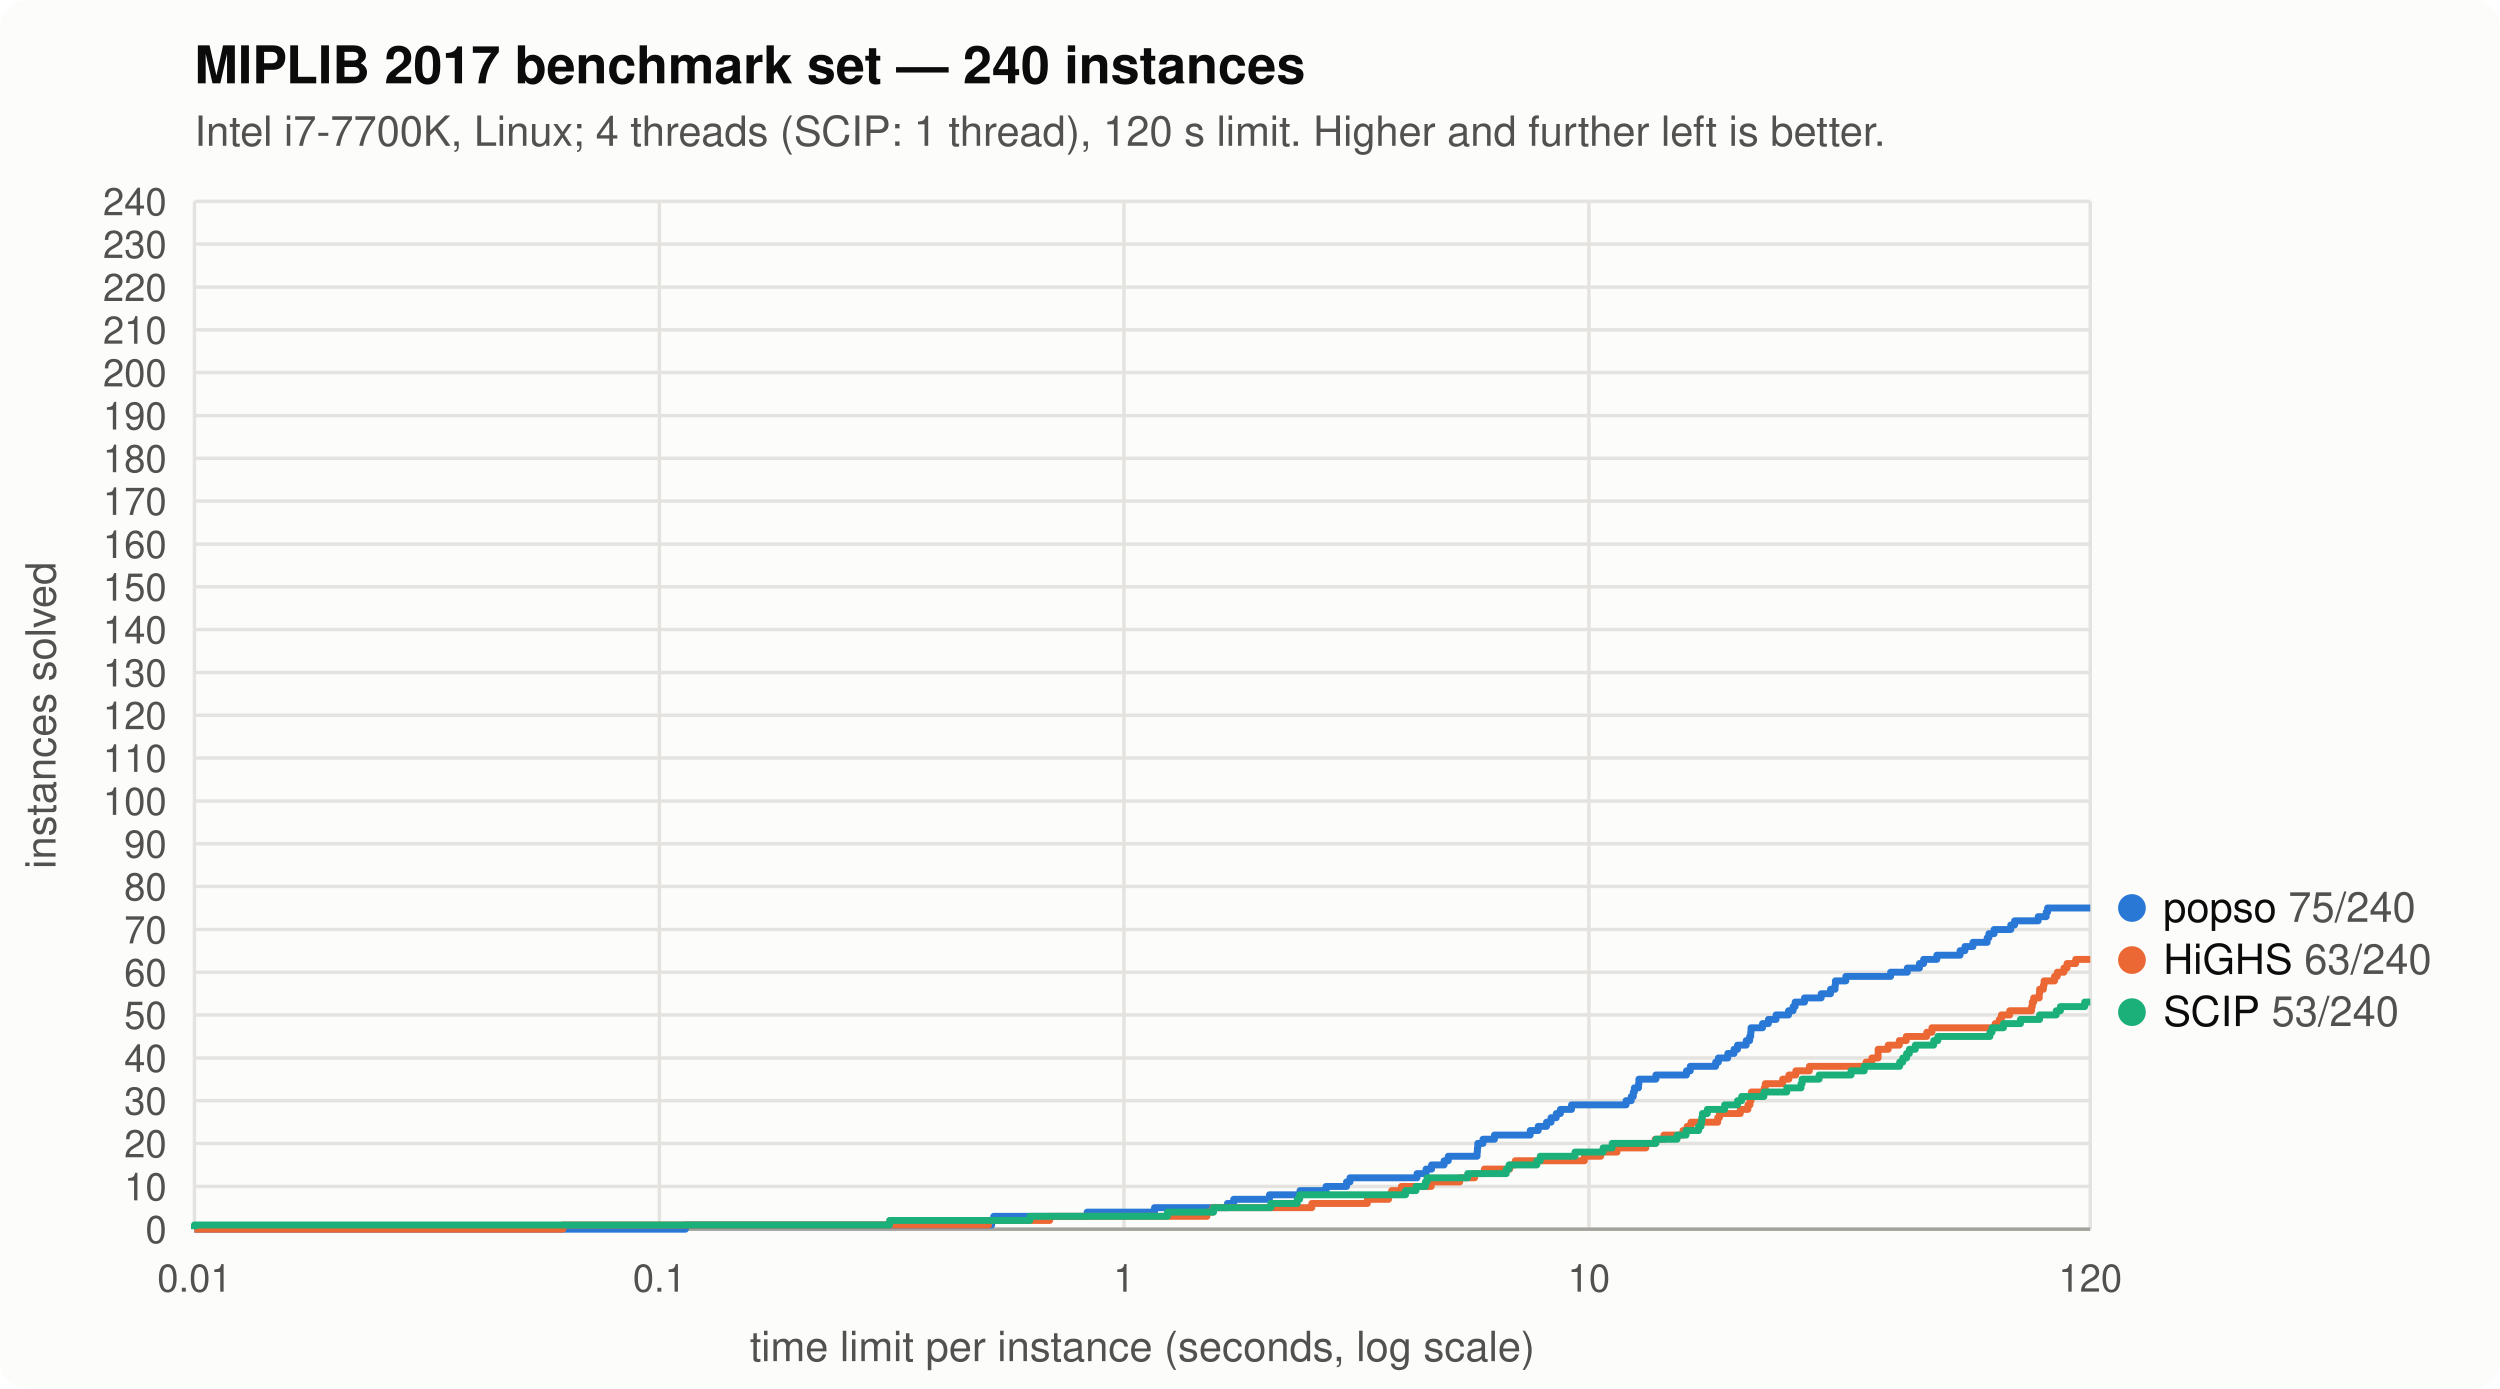
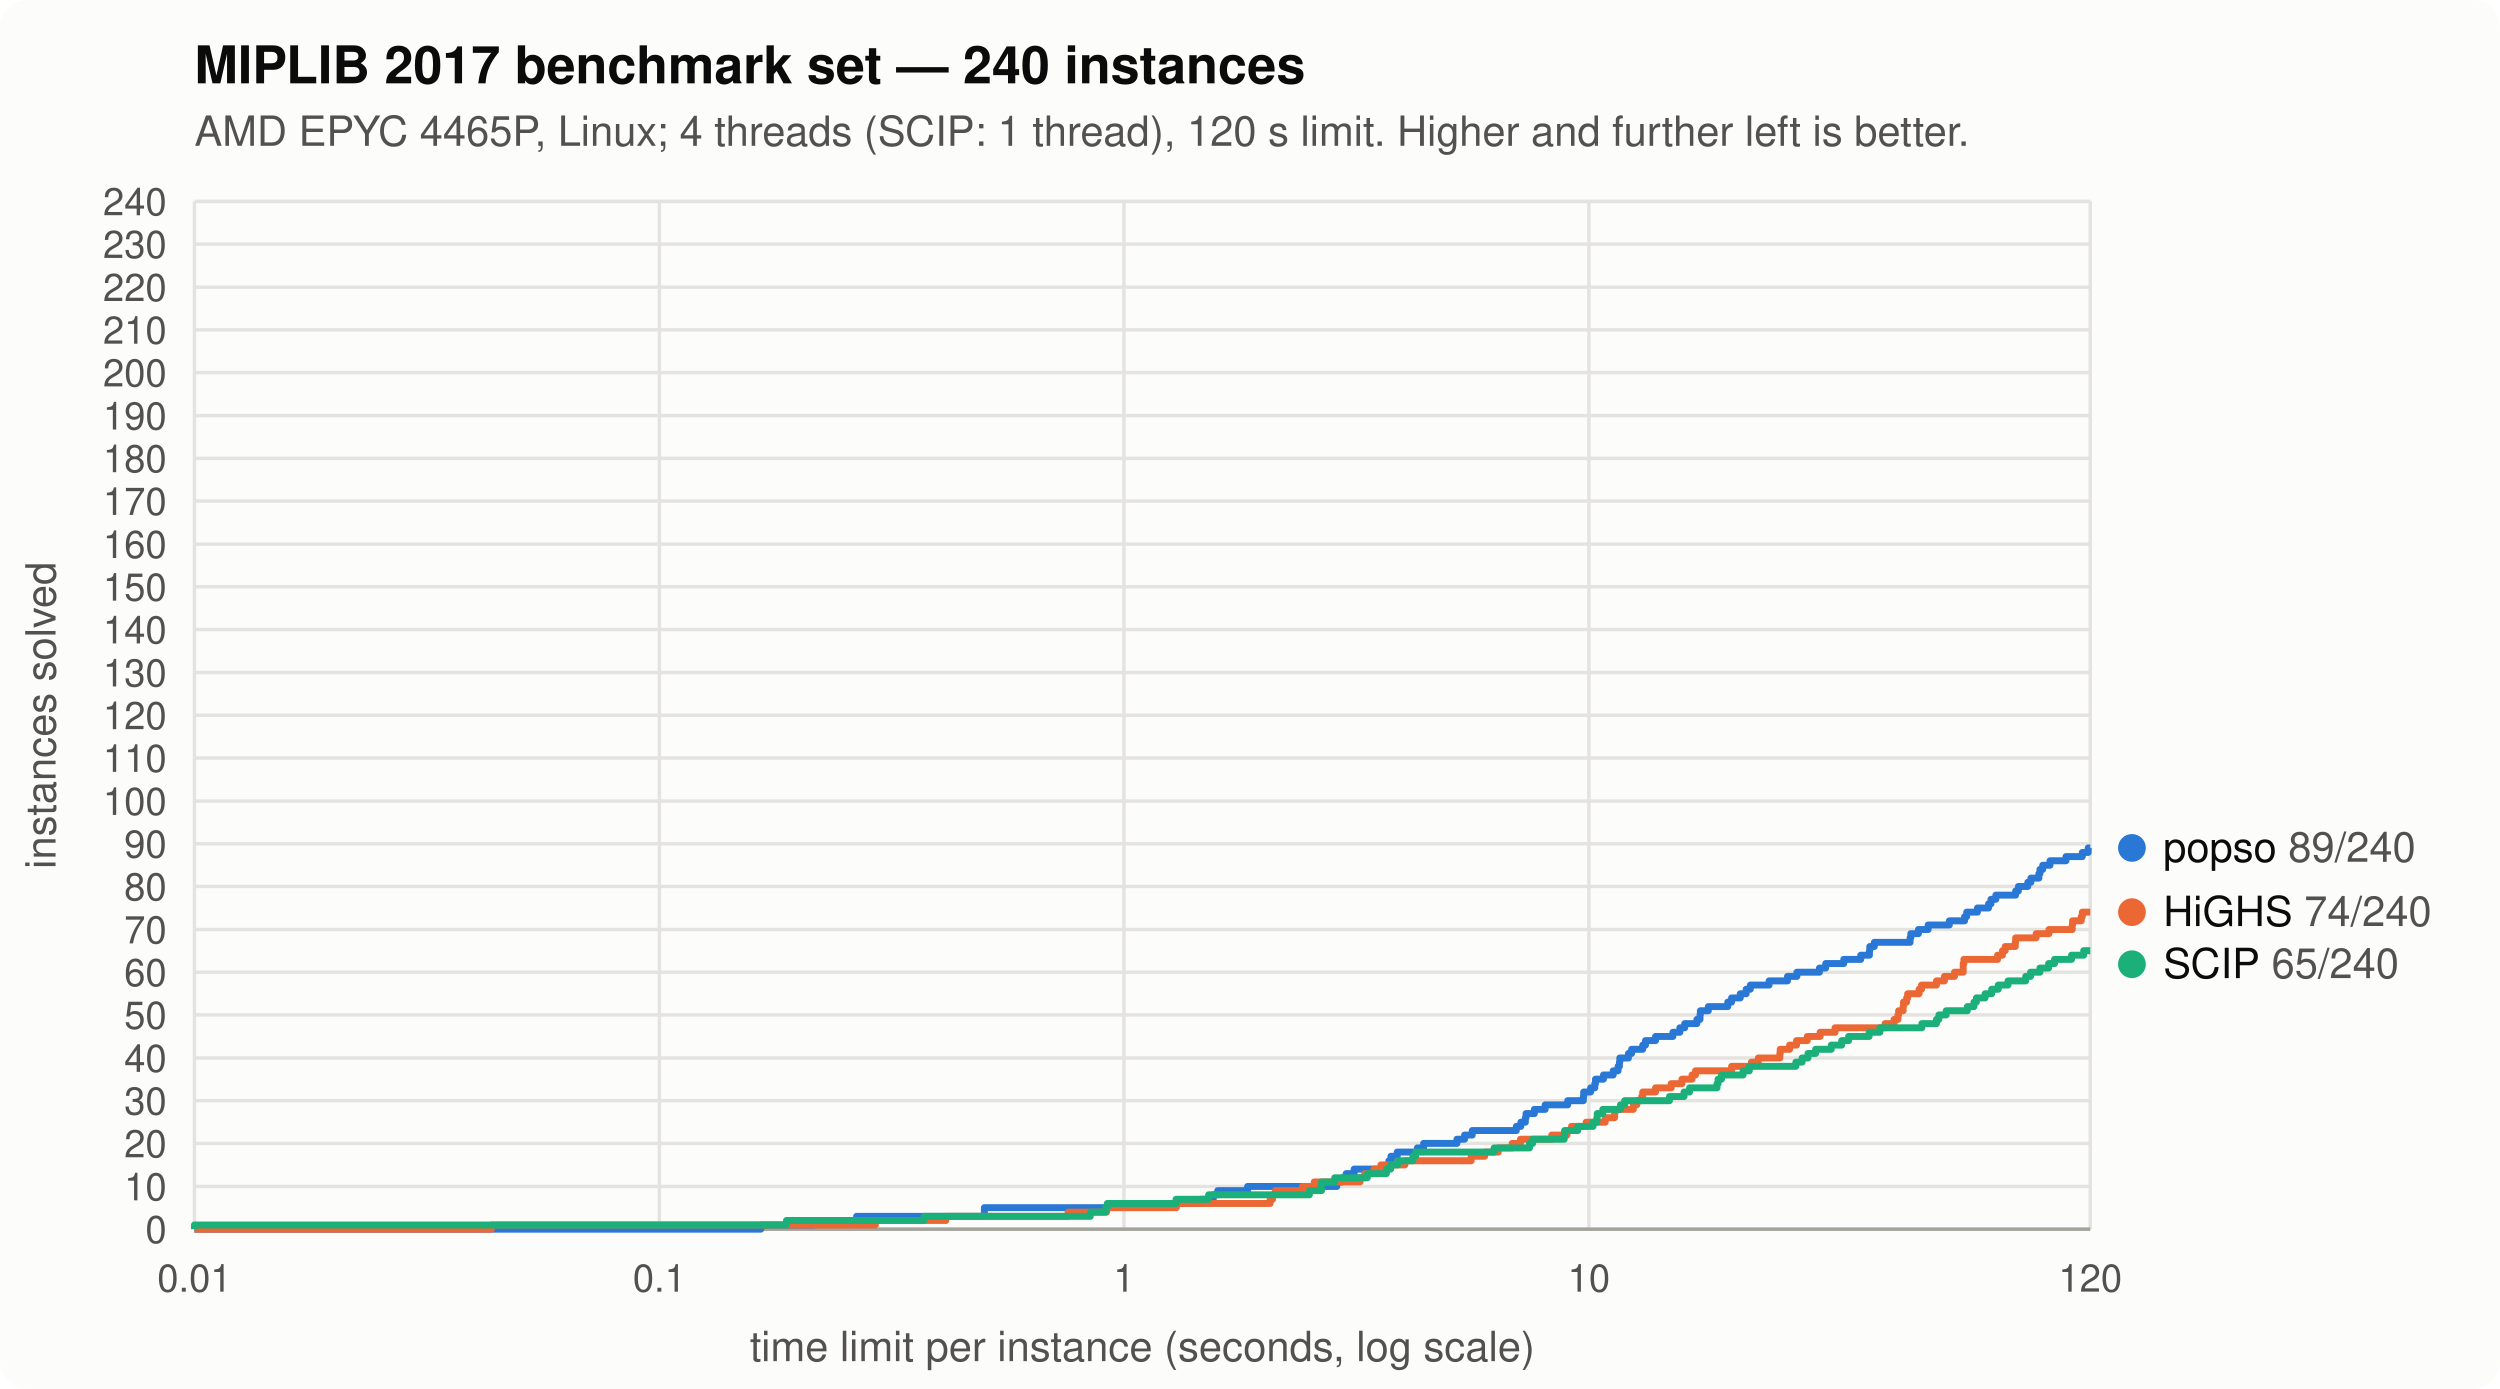
<svg xmlns="http://www.w3.org/2000/svg" viewBox="0 0 720 400" width="720" height="400" role="img" aria-label="MIPLIB 2017 benchmark set — 240 instances: instances solved versus time">
  <style>svg{font-family:-apple-system,BlinkMacSystemFont,'Segoe UI',Helvetica,Arial,sans-serif}.bg{fill:#fcfcfb}.t1{fill:#0b0b0b}.t2{fill:#52514e}.grid{stroke:#e4e3df}.axis{stroke:#a3a29c}.s-ours{stroke:#2a78d6}.f-ours{fill:#2a78d6}.s-highs{stroke:#eb6834}.f-highs{fill:#eb6834}.s-scip{stroke:#1baf7a}.f-scip{fill:#1baf7a}@media (prefers-color-scheme: dark){.bg{fill:#1a1a19}.t1{fill:#f0efec}.t2{fill:#c3c2b7}.grid{stroke:#333331}.axis{stroke:#6b6a64}.s-ours{stroke:#3987e5}.f-ours{fill:#3987e5}.s-highs{stroke:#d95926}.f-highs{fill:#d95926}.s-scip{stroke:#199e70}.f-scip{fill:#199e70}}</style>
  <rect class="bg" width="720" height="400" rx="8" />
  <text class="t1" x="56" y="24" font-size="15" font-weight="600">MIPLIB 2017 benchmark set — 240 instances</text>
-   <text class="t2" x="56" y="42" font-size="12">Intel i7-7700K, Linux; 4 threads (SCIP: 1 thread), 120 s limit. Higher and further left is better.</text>
+   <text class="t2" x="56" y="42" font-size="12">AMD EPYC 4465P, Linux; 4 threads (SCIP: 1 thread), 120 s limit. Higher and further left is better.</text>
  <line class="grid" x1="56" x2="602" y1="354.0" y2="354.0" stroke-width="1" />
  <text class="t2" x="48" y="358.0" font-size="11" text-anchor="end">0</text>
  <line class="grid" x1="56" x2="602" y1="341.7" y2="341.7" stroke-width="1" />
  <text class="t2" x="48" y="345.7" font-size="11" text-anchor="end">10</text>
  <line class="grid" x1="56" x2="602" y1="329.3" y2="329.3" stroke-width="1" />
  <text class="t2" x="48" y="333.3" font-size="11" text-anchor="end">20</text>
  <line class="grid" x1="56" x2="602" y1="317.0" y2="317.0" stroke-width="1" />
  <text class="t2" x="48" y="321.0" font-size="11" text-anchor="end">30</text>
  <line class="grid" x1="56" x2="602" y1="304.7" y2="304.7" stroke-width="1" />
  <text class="t2" x="48" y="308.7" font-size="11" text-anchor="end">40</text>
  <line class="grid" x1="56" x2="602" y1="292.3" y2="292.3" stroke-width="1" />
  <text class="t2" x="48" y="296.3" font-size="11" text-anchor="end">50</text>
  <line class="grid" x1="56" x2="602" y1="280.0" y2="280.0" stroke-width="1" />
  <text class="t2" x="48" y="284.0" font-size="11" text-anchor="end">60</text>
  <line class="grid" x1="56" x2="602" y1="267.7" y2="267.7" stroke-width="1" />
  <text class="t2" x="48" y="271.7" font-size="11" text-anchor="end">70</text>
  <line class="grid" x1="56" x2="602" y1="255.3" y2="255.3" stroke-width="1" />
  <text class="t2" x="48" y="259.3" font-size="11" text-anchor="end">80</text>
  <line class="grid" x1="56" x2="602" y1="243.0" y2="243.0" stroke-width="1" />
  <text class="t2" x="48" y="247.0" font-size="11" text-anchor="end">90</text>
  <line class="grid" x1="56" x2="602" y1="230.7" y2="230.7" stroke-width="1" />
  <text class="t2" x="48" y="234.7" font-size="11" text-anchor="end">100</text>
  <line class="grid" x1="56" x2="602" y1="218.3" y2="218.3" stroke-width="1" />
  <text class="t2" x="48" y="222.3" font-size="11" text-anchor="end">110</text>
  <line class="grid" x1="56" x2="602" y1="206.0" y2="206.0" stroke-width="1" />
  <text class="t2" x="48" y="210.0" font-size="11" text-anchor="end">120</text>
  <line class="grid" x1="56" x2="602" y1="193.7" y2="193.7" stroke-width="1" />
  <text class="t2" x="48" y="197.7" font-size="11" text-anchor="end">130</text>
  <line class="grid" x1="56" x2="602" y1="181.3" y2="181.3" stroke-width="1" />
  <text class="t2" x="48" y="185.3" font-size="11" text-anchor="end">140</text>
  <line class="grid" x1="56" x2="602" y1="169.0" y2="169.0" stroke-width="1" />
  <text class="t2" x="48" y="173.0" font-size="11" text-anchor="end">150</text>
  <line class="grid" x1="56" x2="602" y1="156.7" y2="156.7" stroke-width="1" />
  <text class="t2" x="48" y="160.7" font-size="11" text-anchor="end">160</text>
  <line class="grid" x1="56" x2="602" y1="144.3" y2="144.3" stroke-width="1" />
  <text class="t2" x="48" y="148.3" font-size="11" text-anchor="end">170</text>
  <line class="grid" x1="56" x2="602" y1="132.0" y2="132.0" stroke-width="1" />
  <text class="t2" x="48" y="136.0" font-size="11" text-anchor="end">180</text>
  <line class="grid" x1="56" x2="602" y1="119.7" y2="119.7" stroke-width="1" />
  <text class="t2" x="48" y="123.7" font-size="11" text-anchor="end">190</text>
  <line class="grid" x1="56" x2="602" y1="107.3" y2="107.3" stroke-width="1" />
  <text class="t2" x="48" y="111.3" font-size="11" text-anchor="end">200</text>
  <line class="grid" x1="56" x2="602" y1="95.0" y2="95.0" stroke-width="1" />
  <text class="t2" x="48" y="99.0" font-size="11" text-anchor="end">210</text>
  <line class="grid" x1="56" x2="602" y1="82.7" y2="82.7" stroke-width="1" />
  <text class="t2" x="48" y="86.7" font-size="11" text-anchor="end">220</text>
  <line class="grid" x1="56" x2="602" y1="70.3" y2="70.3" stroke-width="1" />
  <text class="t2" x="48" y="74.3" font-size="11" text-anchor="end">230</text>
  <line class="grid" x1="56" x2="602" y1="58.0" y2="58.0" stroke-width="1" />
  <text class="t2" x="48" y="62.0" font-size="11" text-anchor="end">240</text>
  <line class="grid" x1="56.0" x2="56.0" y1="58" y2="354" stroke-width="1" />
  <text class="t2" x="56.0" y="372" font-size="11" text-anchor="middle">0.01</text>
  <line class="grid" x1="189.9" x2="189.9" y1="58" y2="354" stroke-width="1" />
  <text class="t2" x="189.9" y="372" font-size="11" text-anchor="middle">0.1</text>
  <line class="grid" x1="323.7" x2="323.7" y1="58" y2="354" stroke-width="1" />
  <text class="t2" x="323.7" y="372" font-size="11" text-anchor="middle">1</text>
  <line class="grid" x1="457.6" x2="457.6" y1="58" y2="354" stroke-width="1" />
  <text class="t2" x="457.6" y="372" font-size="11" text-anchor="middle">10</text>
  <line class="grid" x1="602.0" x2="602.0" y1="58" y2="354" stroke-width="1" />
  <text class="t2" x="602.0" y="372" font-size="11" text-anchor="middle">120</text>
  <line class="axis" x1="56" x2="602" y1="354" y2="354" stroke-width="1" />
  <text class="t2" x="329.0" y="392" font-size="12" text-anchor="middle">time limit per instance (seconds, log scale)</text>
  <text class="t2" transform="translate(16 206.0) rotate(-90)" font-size="12" text-anchor="middle">instances solved</text>
-   <path class="s-ours" d="M56.0 354.0 L197.4 354.0 L197.4 352.8 L285.6 352.8 L285.6 351.5 L286.2 351.5 L286.2 350.3 L313.1 350.3 L313.1 349.1 L332.5 349.1 L332.5 347.8 L353.5 347.8 L353.5 346.6 L355.3 346.6 L355.3 345.4 L365.6 345.4 L365.6 344.1 L374.4 344.1 L374.4 342.9 L381.9 342.9 L381.9 341.7 L387.8 341.7 L387.8 340.4 L388.8 340.4 L388.8 339.2 L408.1 339.2 L408.1 338.0 L410.7 338.0 L410.7 336.7 L412.3 336.7 L412.3 335.5 L415.9 335.5 L415.9 334.3 L417.1 334.3 L417.1 333.0 L425.4 333.0 L425.4 331.8 L425.5 331.8 L425.5 330.6 L425.6 330.6 L425.6 329.3 L427.1 329.3 L427.1 328.1 L430.4 328.1 L430.4 326.9 L440.7 326.9 L440.7 325.6 L443.0 325.6 L443.0 324.4 L445.4 324.4 L445.4 323.2 L446.7 323.2 L446.7 321.9 L448.2 321.9 L448.2 320.7 L449.4 320.7 L449.4 319.5 L452.6 319.5 L452.6 318.2 L468.3 318.2 L468.3 317.0 L469.8 317.0 L469.8 315.8 L470.4 315.8 L470.4 314.5 L470.7 314.5 L470.7 313.3 L471.9 313.3 L471.9 312.1 L472.0 312.1 L472.0 310.8 L476.9 310.8 L476.9 309.6 L485.7 309.6 L485.7 308.4 L486.8 308.4 L486.8 307.1 L494.1 307.1 L494.1 305.9 L494.9 305.9 L494.9 304.7 L497.6 304.7 L497.6 303.4 L499.4 303.4 L499.4 302.2 L500.4 302.2 L500.4 301.0 L502.9 301.0 L502.9 299.7 L503.9 299.7 L503.9 298.5 L504.2 298.5 L504.2 297.3 L504.3 297.3 L504.3 296.0 L507.6 296.0 L507.6 294.8 L509.3 294.8 L509.3 293.6 L511.5 293.6 L511.5 292.3 L515.1 292.3 L515.1 291.1 L516.4 291.1 L516.4 289.9 L517.0 289.9 L517.0 288.6 L519.7 288.6 L519.7 287.4 L524.5 287.4 L524.5 286.2 L527.2 286.2 L527.2 284.9 L528.5 284.9 L528.5 283.7 L528.6 283.7 L528.6 282.5 L531.6 282.5 L531.6 281.2 L544.5 281.2 L544.5 280.0 L549.3 280.0 L549.3 278.8 L552.8 278.8 L552.8 277.5 L554.0 277.5 L554.0 276.3 L557.8 276.3 L557.8 275.1 L564.5 275.1 L564.5 273.8 L565.9 273.8 L565.9 272.6 L568.2 272.6 L568.2 271.4 L572.3 271.4 L572.3 270.1 L572.8 270.1 L572.8 268.9 L574.3 268.9 L574.3 267.7 L579.1 267.7 L579.1 266.4 L580.2 266.4 L580.2 265.2 L587.0 265.2 L587.0 264.0 L589.3 264.0 L589.3 262.7 L589.7 262.7 L589.7 261.5 L602.0 261.5" fill="none" stroke-width="2" stroke-linejoin="round" />
-   <path class="s-highs" d="M56.0 354.0 L162.1 354.0 L162.1 352.8 L284.7 352.8 L284.7 351.5 L302.3 351.5 L302.3 350.3 L347.6 350.3 L347.6 349.1 L349.3 349.1 L349.3 347.8 L377.8 347.8 L377.8 346.6 L393.8 346.6 L393.8 345.4 L399.9 345.4 L399.9 344.1 L400.8 344.1 L400.8 342.9 L403.6 342.9 L403.6 341.7 L412.2 341.7 L412.2 340.4 L420.4 340.4 L420.4 339.2 L424.7 339.2 L424.7 338.0 L427.5 338.0 L427.5 336.7 L434.8 336.7 L434.8 335.5 L436.4 335.5 L436.4 334.3 L456.3 334.3 L456.3 333.0 L461.0 333.0 L461.0 331.8 L465.7 331.8 L465.7 330.6 L474.0 330.6 L474.0 329.3 L476.7 329.3 L476.7 328.1 L479.2 328.1 L479.2 326.9 L484.7 326.9 L484.7 325.6 L485.9 325.6 L485.9 324.4 L487.0 324.4 L487.0 323.2 L494.7 323.2 L494.7 321.9 L495.2 321.9 L495.2 320.7 L501.2 320.7 L501.2 319.5 L503.4 319.5 L503.4 318.2 L504.0 318.2 L504.0 317.0 L504.3 317.0 L504.3 315.8 L504.4 315.8 L504.4 314.5 L508.1 314.5 L508.1 313.3 L508.4 313.3 L508.4 312.1 L513.4 312.1 L513.4 310.8 L515.2 310.8 L515.2 309.6 L517.2 309.6 L517.2 308.4 L521.1 308.4 L521.1 307.1 L537.4 307.1 L537.4 305.9 L539.1 305.9 L539.1 304.7 L540.9 304.7 L540.9 303.4 L540.9 303.4 L540.9 302.2 L543.8 302.2 L543.8 301.0 L547.0 301.0 L547.0 299.7 L549.0 299.7 L549.0 298.5 L554.9 298.5 L554.9 297.3 L556.4 297.3 L556.4 296.0 L574.6 296.0 L574.6 294.8 L575.8 294.8 L575.8 293.6 L576.4 293.6 L576.4 292.3 L578.8 292.3 L578.8 291.1 L585.1 291.1 L585.1 289.9 L585.3 289.9 L585.3 288.6 L585.7 288.6 L585.7 287.4 L587.3 287.4 L587.3 286.2 L587.4 286.2 L587.4 284.9 L588.5 284.9 L588.5 283.7 L588.7 283.7 L588.7 282.5 L591.7 282.5 L591.7 281.2 L592.5 281.2 L592.5 280.0 L594.4 280.0 L594.4 278.8 L595.3 278.8 L595.3 277.5 L597.8 277.5 L597.8 276.3 L602.0 276.3" fill="none" stroke-width="2" stroke-linejoin="round" />
-   <path class="s-scip" d="M56.0 354.0 L56.0 354.0 L56.0 352.8 L256.2 352.8 L256.2 351.5 L296.6 351.5 L296.6 350.3 L336.2 350.3 L336.2 349.1 L349.5 349.1 L349.5 347.8 L366.0 347.8 L366.0 346.6 L373.6 346.6 L373.6 345.4 L374.3 345.4 L374.3 344.1 L404.8 344.1 L404.8 342.9 L407.8 342.9 L407.8 341.7 L410.5 341.7 L410.5 340.4 L411.0 340.4 L411.0 339.2 L422.7 339.2 L422.7 338.0 L433.8 338.0 L433.8 336.7 L434.6 336.7 L434.6 335.5 L442.6 335.5 L442.6 334.3 L443.6 334.3 L443.6 333.0 L453.6 333.0 L453.6 331.8 L461.7 331.8 L461.7 330.6 L464.3 330.6 L464.3 329.3 L476.9 329.3 L476.9 328.1 L483.0 328.1 L483.0 326.9 L485.6 326.9 L485.6 325.6 L489.2 325.6 L489.2 324.4 L489.9 324.4 L489.9 323.2 L490.1 323.2 L490.1 321.9 L490.3 321.9 L490.3 320.7 L491.7 320.7 L491.7 319.5 L496.7 319.5 L496.7 318.2 L500.4 318.2 L500.4 317.0 L501.6 317.0 L501.6 315.8 L508.0 315.8 L508.0 314.5 L514.6 314.5 L514.6 313.3 L518.7 313.3 L518.7 312.1 L519.0 312.1 L519.0 310.8 L523.9 310.8 L523.9 309.6 L533.1 309.6 L533.1 308.4 L536.9 308.4 L536.9 307.1 L547.1 307.1 L547.1 305.9 L548.0 305.9 L548.0 304.7 L549.1 304.7 L549.1 303.4 L549.9 303.4 L549.9 302.2 L551.6 302.2 L551.6 301.0 L556.9 301.0 L556.9 299.7 L558.1 299.7 L558.1 298.5 L573.1 298.5 L573.1 297.3 L573.7 297.3 L573.7 296.0 L577.0 296.0 L577.0 294.8 L581.9 294.8 L581.9 293.6 L587.4 293.6 L587.4 292.3 L592.2 292.3 L592.2 291.1 L593.4 291.1 L593.4 289.9 L600.4 289.9 L600.4 288.6 L602.0 288.6" fill="none" stroke-width="2" stroke-linejoin="round" />
-   <circle class="f-ours" cx="614.0" cy="261.5" r="4" />
-   <text class="t1" x="623.0" y="265.5" font-size="12">popso <tspan class="t2">75/240</tspan>
+   <path class="s-ours" d="M56.0 354.0 L219.1 354.0 L219.1 352.8 L234.4 352.8 L234.4 351.5 L246.7 351.5 L246.7 350.3 L283.5 350.3 L283.5 349.1 L283.5 349.1 L283.5 347.8 L319.8 347.8 L319.8 346.6 L345.7 346.6 L345.7 345.4 L349.4 345.4 L349.4 344.1 L350.7 344.1 L350.7 342.9 L359.3 342.9 L359.3 341.7 L385.0 341.7 L385.0 340.4 L386.6 340.4 L386.6 339.2 L387.7 339.2 L387.7 338.0 L390.0 338.0 L390.0 336.7 L399.4 336.7 L399.4 335.5 L400.0 335.5 L400.0 334.3 L400.6 334.3 L400.6 333.0 L402.4 333.0 L402.4 331.8 L408.2 331.8 L408.2 330.6 L410.0 330.6 L410.0 329.3 L419.6 329.3 L419.6 328.1 L421.8 328.1 L421.8 326.9 L424.0 326.9 L424.0 325.6 L436.7 325.6 L436.7 324.4 L438.0 324.4 L438.0 323.2 L439.3 323.2 L439.3 321.9 L439.5 321.9 L439.5 320.7 L441.9 320.7 L441.9 319.5 L445.0 319.5 L445.0 318.2 L451.5 318.2 L451.5 317.0 L456.0 317.0 L456.0 315.8 L456.1 315.8 L456.1 314.5 L458.1 314.5 L458.1 313.3 L459.3 313.3 L459.3 312.1 L459.5 312.1 L459.5 310.8 L461.8 310.8 L461.8 309.6 L464.6 309.6 L464.6 308.4 L466.0 308.4 L466.0 307.1 L466.4 307.1 L466.4 305.9 L466.5 305.9 L466.5 304.7 L469.0 304.7 L469.0 303.4 L469.9 303.4 L469.9 302.2 L473.1 302.2 L473.1 301.0 L473.9 301.0 L473.9 299.7 L476.8 299.7 L476.8 298.5 L481.8 298.5 L481.8 297.3 L483.8 297.3 L483.8 296.0 L485.2 296.0 L485.2 294.8 L488.7 294.8 L488.7 293.6 L489.6 293.6 L489.6 292.3 L489.7 292.3 L489.7 291.1 L492.0 291.1 L492.0 289.9 L497.6 289.9 L497.6 288.6 L498.7 288.6 L498.7 287.4 L501.2 287.4 L501.2 286.2 L502.9 286.2 L502.9 284.9 L504.1 284.9 L504.1 283.7 L509.5 283.7 L509.5 282.5 L514.8 282.5 L514.8 281.2 L517.5 281.2 L517.5 280.0 L524.0 280.0 L524.0 278.8 L525.8 278.8 L525.8 277.5 L531.0 277.5 L531.0 276.3 L535.9 276.3 L535.9 275.1 L538.4 275.1 L538.4 273.8 L538.5 273.8 L538.5 272.6 L539.8 272.6 L539.8 271.4 L550.1 271.4 L550.1 270.1 L550.3 270.1 L550.3 268.9 L552.5 268.9 L552.5 267.7 L555.3 267.7 L555.3 266.4 L561.4 266.4 L561.4 265.2 L565.8 265.2 L565.8 264.0 L566.4 264.0 L566.4 262.7 L569.5 262.7 L569.5 261.5 L572.7 261.5 L572.7 260.3 L573.4 260.3 L573.4 259.0 L574.8 259.0 L574.8 257.8 L580.5 257.8 L580.5 256.6 L581.3 256.6 L581.3 255.3 L584.0 255.3 L584.0 254.1 L584.9 254.1 L584.9 252.9 L587.2 252.9 L587.2 251.6 L587.5 251.6 L587.5 250.4 L588.3 250.4 L588.3 249.2 L590.4 249.2 L590.4 247.9 L595.0 247.9 L595.0 246.7 L599.7 246.7 L599.7 245.5 L601.4 245.5 L601.4 244.2 L602.0 244.2" fill="none" stroke-width="2" stroke-linejoin="round" />
+   <path class="s-highs" d="M56.0 354.0 L141.5 354.0 L141.5 352.8 L252.1 352.8 L252.1 351.5 L272.4 351.5 L272.4 350.3 L307.6 350.3 L307.6 349.1 L318.7 349.1 L318.7 347.8 L338.8 347.8 L338.8 346.6 L365.8 346.6 L365.8 345.4 L366.5 345.4 L366.5 344.1 L367.3 344.1 L367.3 342.9 L375.1 342.9 L375.1 341.7 L378.5 341.7 L378.5 340.4 L391.7 340.4 L391.7 339.2 L393.0 339.2 L393.0 338.0 L395.7 338.0 L395.7 336.7 L397.7 336.7 L397.7 335.5 L404.6 335.5 L404.6 334.3 L423.7 334.3 L423.7 333.0 L427.6 333.0 L427.6 331.8 L431.5 331.8 L431.5 330.6 L435.5 330.6 L435.5 329.3 L437.9 329.3 L437.9 328.1 L446.9 328.1 L446.9 326.9 L451.3 326.9 L451.3 325.6 L452.6 325.6 L452.6 324.4 L456.8 324.4 L456.8 323.2 L462.3 323.2 L462.3 321.9 L465.0 321.9 L465.0 320.7 L465.1 320.7 L465.1 319.5 L470.4 319.5 L470.4 318.2 L471.4 318.2 L471.4 317.0 L472.8 317.0 L472.8 315.8 L473.1 315.8 L473.1 314.5 L476.8 314.5 L476.8 313.3 L481.3 313.3 L481.3 312.1 L484.4 312.1 L484.4 310.8 L487.3 310.8 L487.3 309.6 L488.3 309.6 L488.3 308.4 L498.7 308.4 L498.7 307.1 L504.4 307.1 L504.4 305.9 L506.4 305.9 L506.4 304.7 L512.6 304.7 L512.6 303.4 L512.7 303.4 L512.7 302.2 L515.4 302.2 L515.4 301.0 L517.4 301.0 L517.4 299.7 L520.5 299.7 L520.5 298.5 L524.2 298.5 L524.2 297.3 L528.5 297.3 L528.5 296.0 L542.9 296.0 L542.9 294.8 L545.5 294.8 L545.5 293.6 L546.6 293.6 L546.6 292.3 L546.8 292.3 L546.8 291.1 L548.1 291.1 L548.1 289.9 L548.2 289.9 L548.2 288.6 L549.1 288.6 L549.1 287.4 L549.4 287.4 L549.4 286.2 L552.7 286.2 L552.7 284.9 L553.4 284.9 L553.4 283.7 L557.7 283.7 L557.7 282.5 L560.0 282.5 L560.0 281.2 L562.9 281.2 L562.9 280.0 L565.4 280.0 L565.4 278.8 L565.4 278.8 L565.4 277.5 L565.6 277.5 L565.6 276.3 L575.3 276.3 L575.3 275.1 L576.7 275.1 L576.7 273.8 L577.5 273.8 L577.5 272.6 L580.4 272.6 L580.4 271.4 L580.5 271.4 L580.5 270.1 L586.4 270.1 L586.4 268.9 L590.1 268.9 L590.1 267.7 L596.8 267.7 L596.8 266.4 L596.9 266.4 L596.9 265.2 L599.4 265.2 L599.4 264.0 L599.7 264.0 L599.7 262.7 L602.0 262.7" fill="none" stroke-width="2" stroke-linejoin="round" />
+   <path class="s-scip" d="M56.0 354.0 L56.0 354.0 L56.0 352.8 L226.5 352.8 L226.5 351.5 L266.1 351.5 L266.1 350.3 L314.0 350.3 L314.0 349.1 L318.4 349.1 L318.4 347.8 L318.9 347.8 L318.9 346.6 L338.7 346.6 L338.7 345.4 L348.1 345.4 L348.1 344.1 L377.1 344.1 L377.1 342.9 L380.6 342.9 L380.6 341.7 L380.6 341.7 L380.6 340.4 L384.4 340.4 L384.4 339.2 L393.8 339.2 L393.8 338.0 L399.3 338.0 L399.3 336.7 L400.5 336.7 L400.5 335.5 L402.5 335.5 L402.5 334.3 L406.9 334.3 L406.9 333.0 L407.7 333.0 L407.7 331.8 L430.3 331.8 L430.3 330.6 L440.5 330.6 L440.5 329.3 L441.4 329.3 L441.4 328.1 L450.5 328.1 L450.5 326.9 L450.6 326.9 L450.6 325.6 L454.4 325.6 L454.4 324.4 L458.8 324.4 L458.8 323.2 L459.9 323.2 L459.9 321.9 L460.0 321.9 L460.0 320.7 L461.6 320.7 L461.6 319.5 L466.7 319.5 L466.7 318.2 L467.9 318.2 L467.9 317.0 L480.8 317.0 L480.8 315.8 L485.0 315.8 L485.0 314.5 L486.6 314.5 L486.6 313.3 L494.5 313.3 L494.5 312.1 L494.8 312.1 L494.8 310.8 L495.8 310.8 L495.8 309.6 L502.0 309.6 L502.0 308.4 L503.8 308.4 L503.8 307.1 L517.2 307.1 L517.2 305.9 L519.0 305.9 L519.0 304.7 L520.7 304.7 L520.7 303.4 L522.9 303.4 L522.9 302.2 L527.4 302.2 L527.4 301.0 L530.4 301.0 L530.4 299.7 L532.4 299.7 L532.4 298.5 L538.3 298.5 L538.3 297.3 L541.4 297.3 L541.4 296.0 L553.5 296.0 L553.5 294.8 L557.7 294.8 L557.7 293.6 L558.4 293.6 L558.4 292.3 L560.5 292.3 L560.5 291.1 L566.6 291.1 L566.6 289.9 L568.5 289.9 L568.5 288.6 L569.2 288.6 L569.2 287.4 L571.7 287.4 L571.7 286.2 L573.6 286.2 L573.6 284.9 L575.5 284.9 L575.5 283.7 L578.3 283.7 L578.3 282.5 L583.4 282.5 L583.4 281.2 L584.8 281.2 L584.8 280.0 L587.5 280.0 L587.5 278.8 L590.0 278.8 L590.0 277.5 L591.7 277.5 L591.7 276.3 L596.6 276.3 L596.6 275.1 L600.1 275.1 L600.1 273.8 L602.0 273.8" fill="none" stroke-width="2" stroke-linejoin="round" />
+   <circle class="f-ours" cx="614.0" cy="244.2" r="4" />
+   <text class="t1" x="623.0" y="248.2" font-size="12">popso <tspan class="t2">89/240</tspan>
  </text>
-   <circle class="f-highs" cx="614.0" cy="276.5" r="4" />
-   <text class="t1" x="623.0" y="280.5" font-size="12">HiGHS <tspan class="t2">63/240</tspan>
+   <circle class="f-highs" cx="614.0" cy="262.7" r="4" />
+   <text class="t1" x="623.0" y="266.7" font-size="12">HiGHS <tspan class="t2">74/240</tspan>
  </text>
-   <circle class="f-scip" cx="614.0" cy="291.5" r="4" />
-   <text class="t1" x="623.0" y="295.5" font-size="12">SCIP <tspan class="t2">53/240</tspan>
+   <circle class="f-scip" cx="614.0" cy="277.7" r="4" />
+   <text class="t1" x="623.0" y="281.7" font-size="12">SCIP <tspan class="t2">65/240</tspan>
  </text>
</svg>
